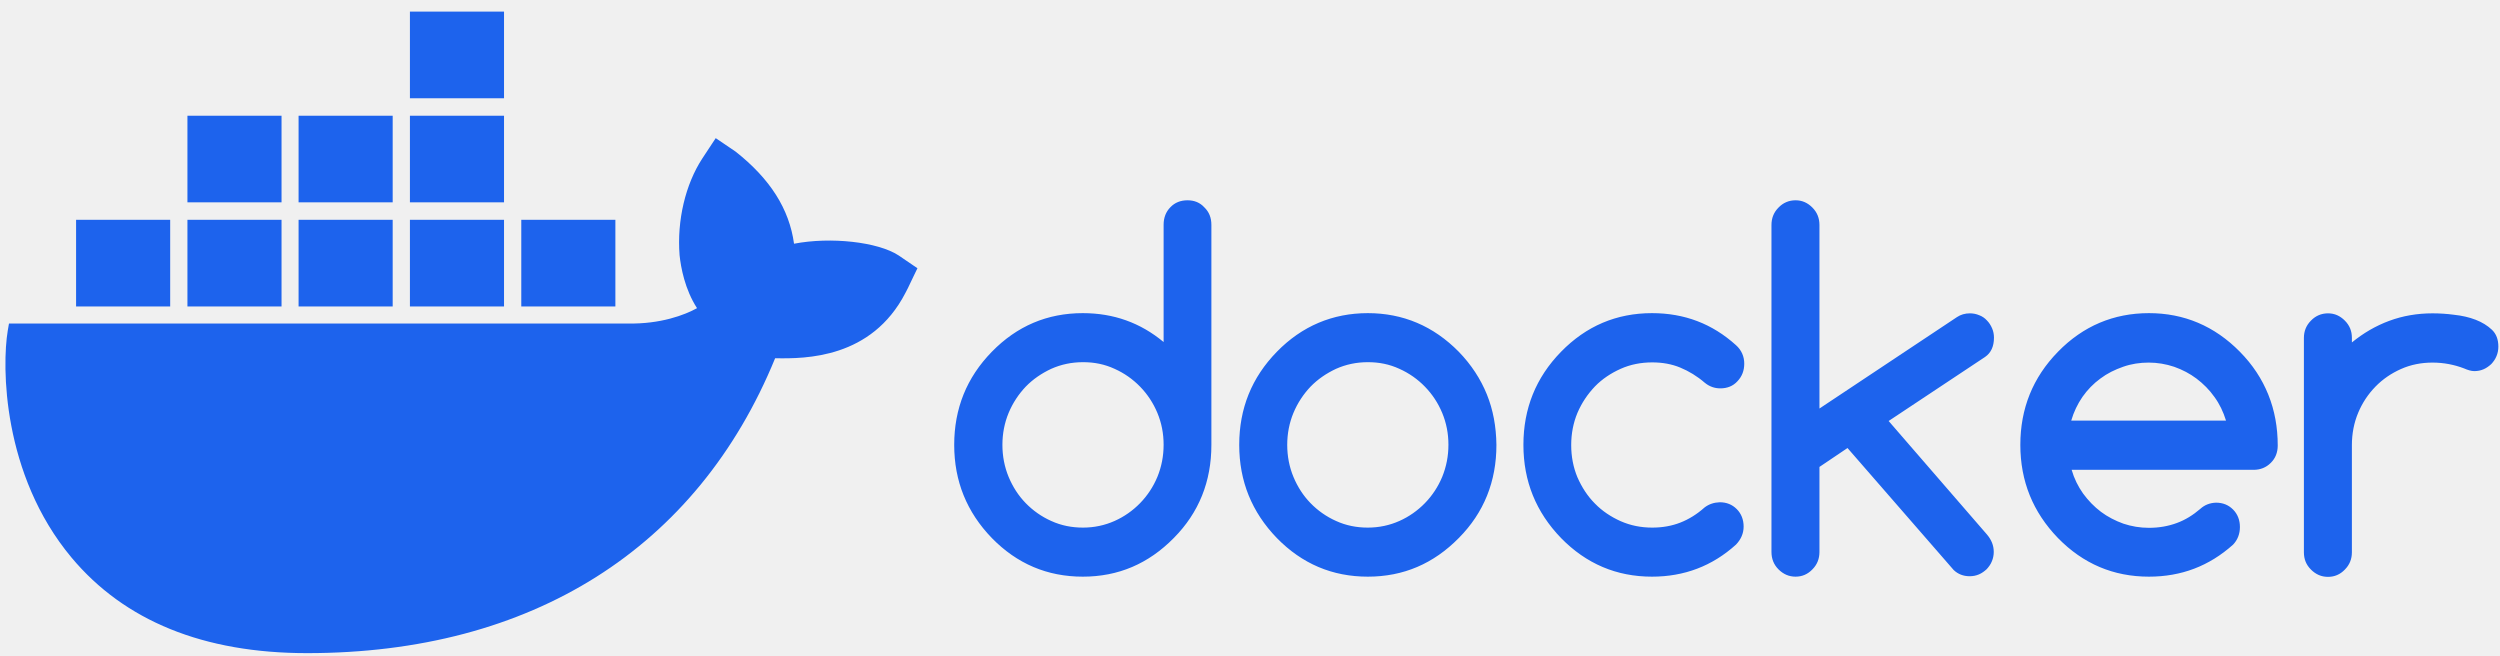
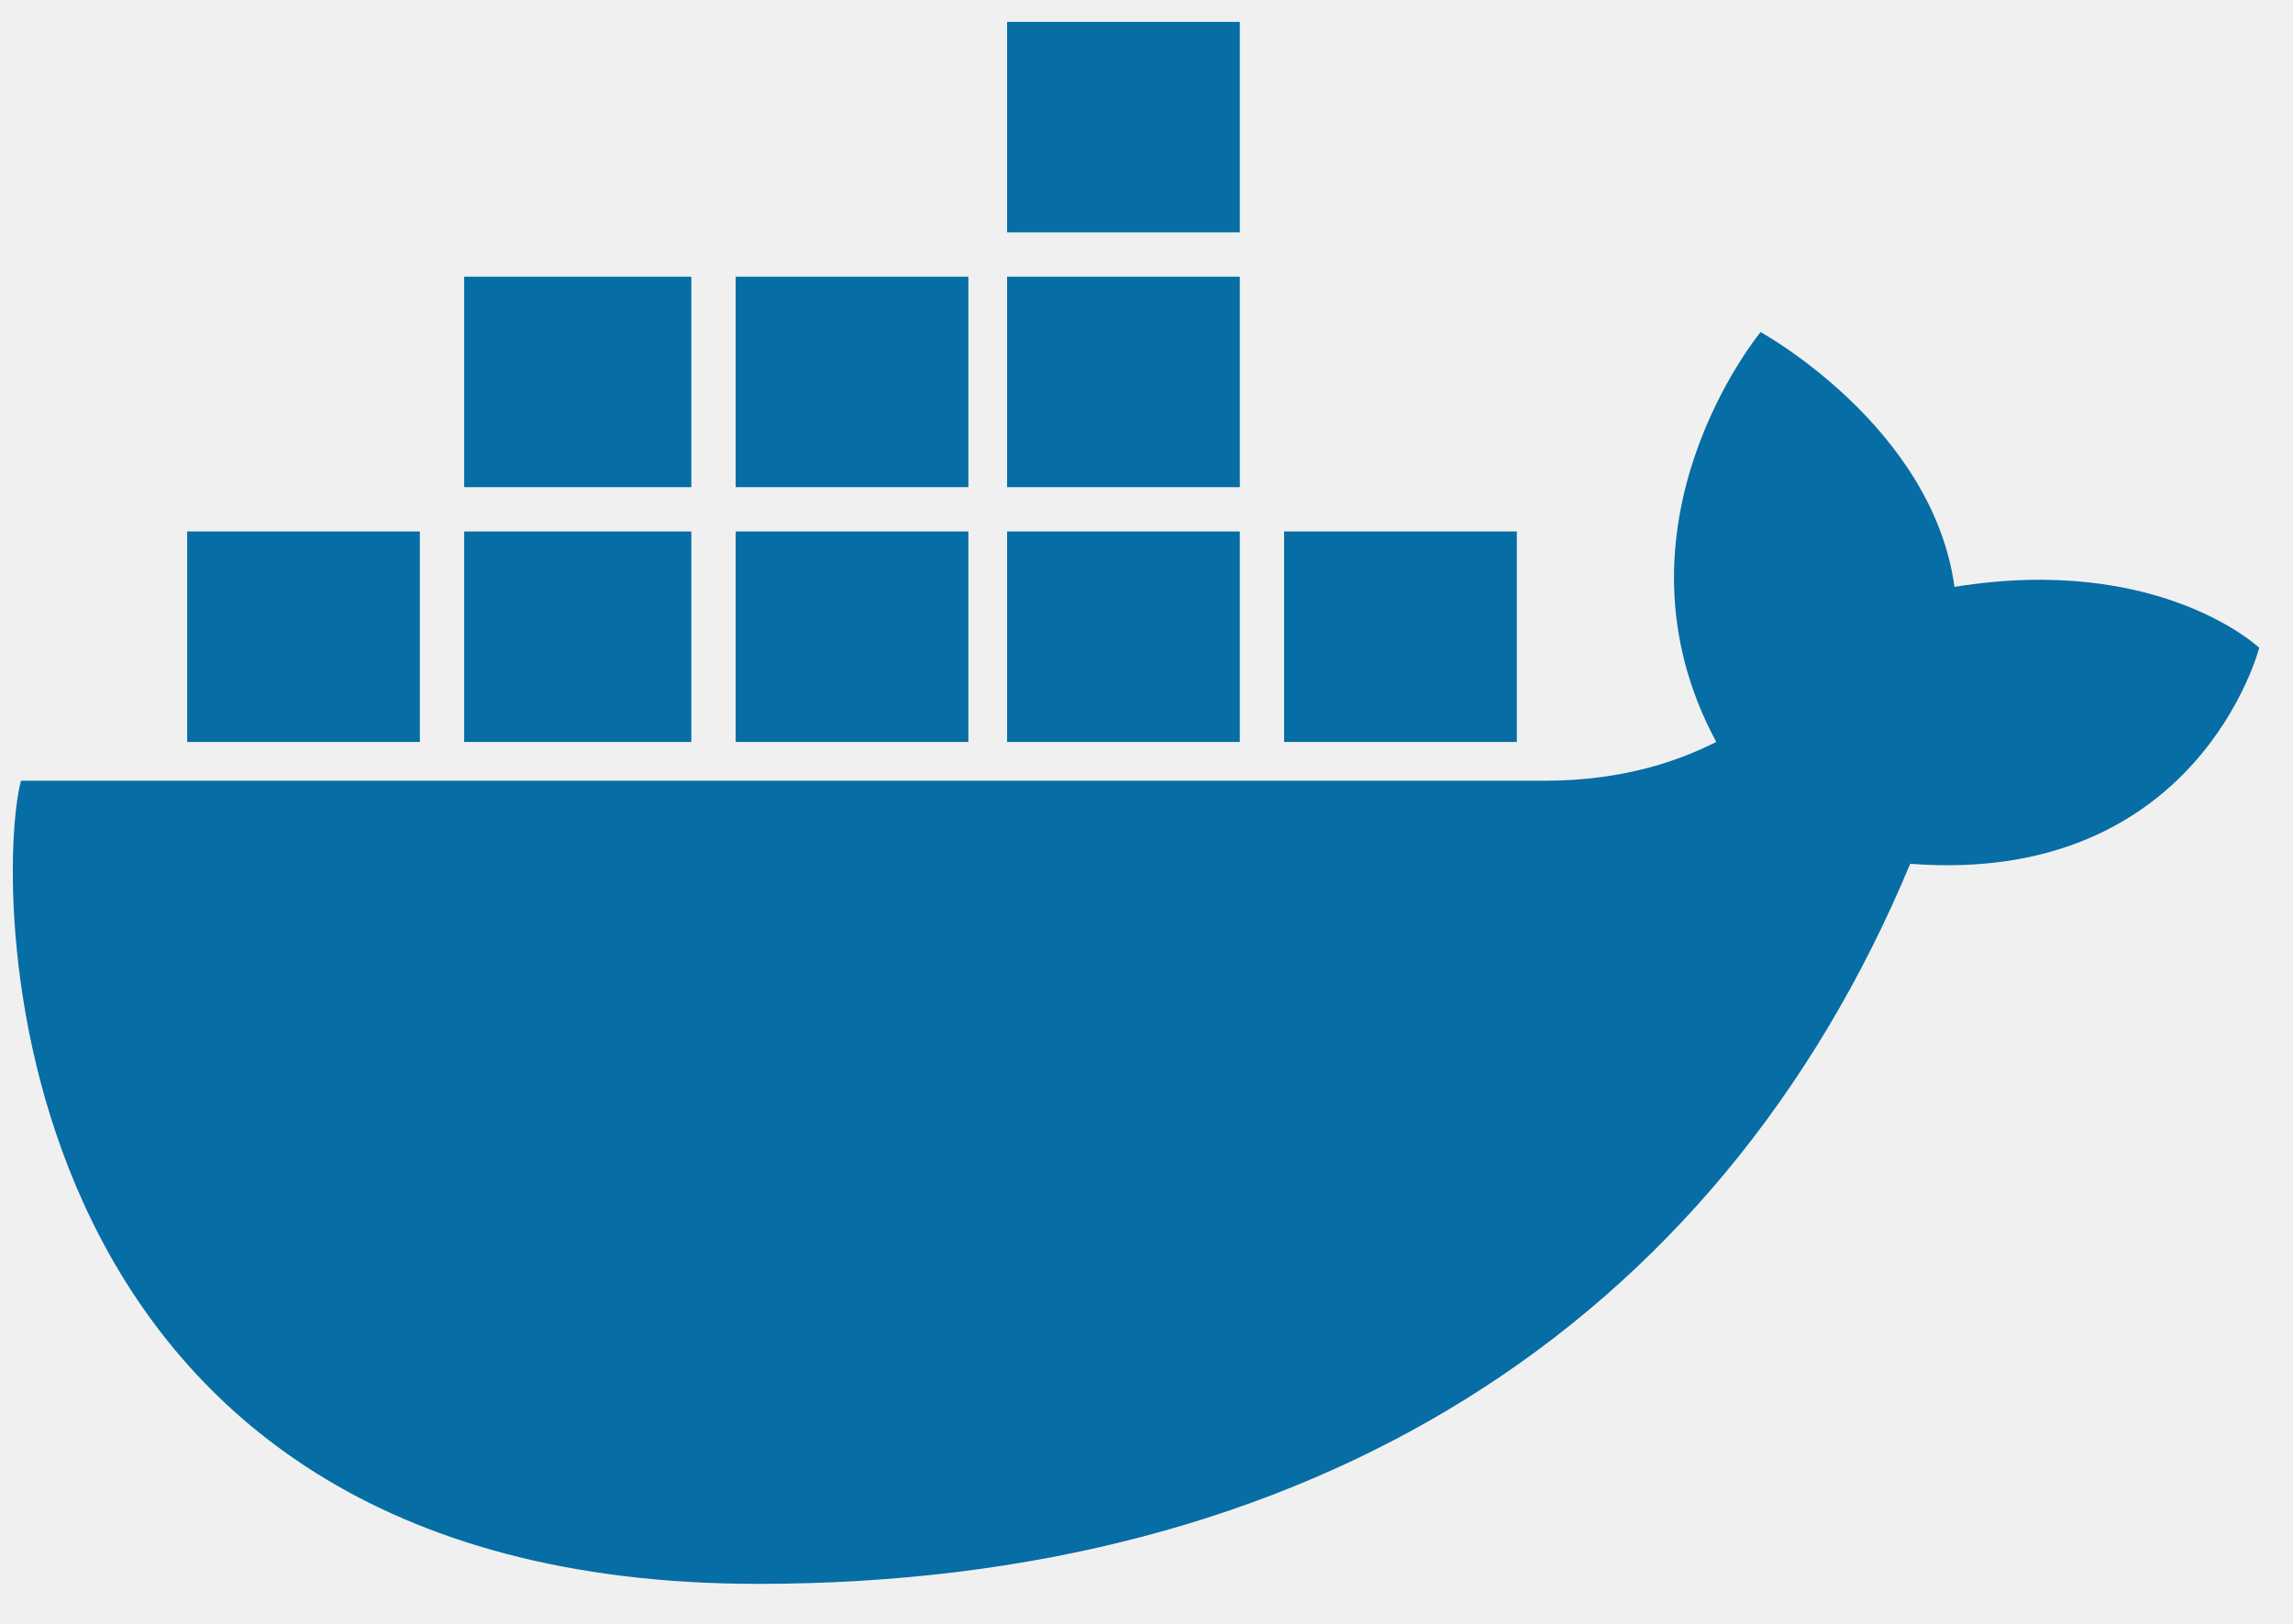
- <svg xmlns="http://www.w3.org/2000/svg" width="164" height="43" viewBox="0 0 164 43" fill="none">
-   <g clip-path="url(#clip0_19_419)">
-     <path d="M52.089 15.988C51.776 13.711 50.522 11.735 48.26 9.949L46.951 9.062L46.079 10.385C44.962 12.089 44.403 14.461 44.58 16.738C44.662 17.529 44.921 18.974 45.725 20.215C44.921 20.664 43.326 21.264 41.2 21.223H0.589L0.507 21.701C0.126 23.977 0.126 31.108 4.691 36.575C8.166 40.733 13.358 42.846 20.145 42.846C34.863 42.846 45.738 35.988 50.849 23.5C52.852 23.541 57.172 23.514 59.394 19.219C59.448 19.124 59.584 18.865 59.966 18.047L60.184 17.597L58.944 16.752C57.581 15.866 54.487 15.525 52.089 15.988ZM33.064 0.76H26.891V6.445H33.064V0.76ZM33.064 7.59H26.891V13.275H33.064V7.59ZM25.76 7.59H19.587V13.275H25.76V7.59ZM18.469 7.59H12.296V13.275H18.469V7.59ZM11.164 14.42H4.991V20.105H11.164V14.42ZM18.469 14.42H12.296V20.105H18.469V14.42ZM25.76 14.42H19.587V20.105H25.76V14.42ZM33.064 14.42H26.891V20.105H33.064V14.42ZM40.369 14.42H34.196V20.105H40.369V14.42ZM77.9 13.139C77.45 13.139 77.069 13.289 76.783 13.589C76.483 13.889 76.333 14.284 76.333 14.734V22.437C74.807 21.169 73.049 20.542 71.032 20.542C68.701 20.542 66.712 21.387 65.063 23.078C63.414 24.768 62.596 26.799 62.596 29.185C62.596 31.571 63.427 33.602 65.063 35.293C66.712 36.983 68.701 37.829 71.032 37.829C73.362 37.829 75.338 36.983 77.001 35.293C78.65 33.63 79.467 31.585 79.467 29.185V14.748C79.467 14.284 79.317 13.902 79.004 13.602C78.718 13.289 78.35 13.139 77.9 13.139ZM75.924 31.285C75.651 31.939 75.27 32.512 74.793 33.003C74.316 33.493 73.757 33.889 73.117 34.175C72.476 34.461 71.781 34.611 71.045 34.611C70.309 34.611 69.614 34.475 68.96 34.175C68.32 33.889 67.761 33.493 67.284 33.003C66.807 32.512 66.439 31.939 66.166 31.285C65.894 30.63 65.758 29.921 65.758 29.185C65.758 28.449 65.894 27.74 66.166 27.086C66.439 26.431 66.821 25.859 67.284 25.368C67.761 24.877 68.32 24.495 68.96 24.195C69.601 23.909 70.296 23.759 71.045 23.759C71.795 23.759 72.463 23.895 73.117 24.195C73.757 24.482 74.316 24.877 74.793 25.368C75.27 25.859 75.651 26.431 75.924 27.086C76.197 27.74 76.333 28.435 76.333 29.172C76.333 29.921 76.197 30.617 75.924 31.285ZM146.939 23.078C145.276 21.387 143.273 20.542 140.97 20.542C138.653 20.542 136.65 21.387 135.001 23.078C133.352 24.768 132.534 26.799 132.534 29.185C132.534 31.571 133.366 33.602 135.001 35.293C136.65 36.983 138.64 37.829 140.97 37.829C143.096 37.829 144.922 37.133 146.489 35.729C146.789 35.416 146.939 35.02 146.939 34.57C146.939 34.12 146.789 33.725 146.489 33.425C146.189 33.125 145.821 32.975 145.372 32.975C144.977 32.989 144.636 33.112 144.336 33.384C143.859 33.793 143.355 34.107 142.796 34.311C142.237 34.516 141.638 34.625 140.97 34.625C140.384 34.625 139.825 34.529 139.294 34.352C138.762 34.161 138.258 33.902 137.822 33.575C137.372 33.234 136.991 32.839 136.65 32.375C136.323 31.912 136.064 31.394 135.9 30.821H147.838C148.274 30.821 148.656 30.671 148.956 30.371C149.269 30.071 149.419 29.676 149.419 29.226C149.419 28.026 149.215 26.922 148.806 25.9C148.384 24.85 147.77 23.923 146.939 23.078ZM135.873 27.59C136.037 27.031 136.282 26.513 136.609 26.036C136.936 25.572 137.331 25.163 137.781 24.836C138.231 24.495 138.735 24.25 139.28 24.059C139.825 23.868 140.384 23.786 140.956 23.786C141.529 23.786 142.087 23.882 142.619 24.059C143.164 24.25 143.655 24.509 144.091 24.836C144.54 25.177 144.936 25.572 145.263 26.036C145.603 26.5 145.849 27.017 146.026 27.59H135.873ZM163.47 21.632C163.183 21.36 162.829 21.142 162.407 20.978C161.984 20.814 161.507 20.705 161.003 20.651C160.499 20.583 160.022 20.555 159.572 20.555C158.564 20.555 157.623 20.719 156.737 21.046C155.852 21.373 155.034 21.851 154.284 22.464V22.164C154.284 21.714 154.134 21.346 153.821 21.032C153.508 20.719 153.153 20.555 152.717 20.555C152.281 20.555 151.9 20.719 151.6 21.032C151.286 21.346 151.136 21.728 151.136 22.164V36.234C151.136 36.684 151.286 37.052 151.6 37.365C151.913 37.679 152.281 37.842 152.717 37.842C153.153 37.842 153.521 37.679 153.821 37.365C154.134 37.052 154.284 36.67 154.284 36.234V29.199C154.284 28.449 154.421 27.74 154.693 27.086C154.966 26.431 155.347 25.859 155.824 25.368C156.301 24.877 156.86 24.495 157.501 24.209C158.141 23.923 158.836 23.786 159.572 23.786C160.308 23.786 161.003 23.923 161.643 24.168C161.889 24.277 162.12 24.345 162.311 24.345C162.529 24.345 162.734 24.305 162.924 24.223C163.115 24.141 163.279 24.018 163.429 23.882C163.565 23.732 163.688 23.568 163.769 23.364C163.851 23.173 163.892 22.955 163.892 22.737C163.892 22.273 163.756 21.905 163.47 21.632ZM95.698 23.078C94.035 21.387 92.032 20.542 89.729 20.542C87.426 20.542 85.409 21.387 83.76 23.078C82.111 24.768 81.293 26.799 81.293 29.185C81.293 31.571 82.125 33.602 83.76 35.293C85.409 36.983 87.399 37.829 89.729 37.829C92.059 37.829 94.035 36.983 95.698 35.293C97.347 33.63 98.165 31.585 98.165 29.185C98.151 27.985 97.947 26.881 97.538 25.872C97.129 24.863 96.516 23.923 95.698 23.078ZM94.608 31.285C94.335 31.939 93.954 32.512 93.477 33.003C93 33.493 92.441 33.889 91.801 34.175C91.16 34.461 90.465 34.611 89.729 34.611C88.993 34.611 88.298 34.475 87.644 34.175C87.004 33.889 86.445 33.493 85.968 33.003C85.491 32.512 85.123 31.939 84.85 31.285C84.578 30.63 84.442 29.921 84.442 29.185C84.442 28.449 84.578 27.74 84.85 27.086C85.123 26.431 85.504 25.859 85.968 25.368C86.445 24.877 87.004 24.495 87.644 24.195C88.285 23.909 88.98 23.759 89.729 23.759C90.479 23.759 91.146 23.895 91.801 24.195C92.441 24.482 93 24.877 93.477 25.368C93.954 25.859 94.335 26.431 94.608 27.086C94.88 27.74 95.017 28.435 95.017 29.172C95.017 29.921 94.88 30.617 94.608 31.285ZM130.804 22.15C130.804 21.932 130.763 21.728 130.681 21.537C130.599 21.346 130.49 21.169 130.34 21.019C130.204 20.869 130.027 20.746 129.836 20.678C129.645 20.596 129.441 20.555 129.223 20.555C128.909 20.555 128.623 20.637 128.378 20.801L119.356 26.799V14.761C119.356 14.311 119.206 13.93 118.893 13.616C118.579 13.302 118.225 13.139 117.789 13.139C117.353 13.139 116.971 13.302 116.671 13.616C116.358 13.93 116.208 14.311 116.208 14.761V36.206C116.208 36.656 116.358 37.038 116.671 37.352C116.985 37.665 117.353 37.829 117.789 37.829C118.225 37.829 118.593 37.665 118.893 37.352C119.206 37.038 119.356 36.656 119.356 36.206V30.63L121.196 29.39L128.16 37.392C128.446 37.665 128.8 37.801 129.209 37.801C129.427 37.801 129.632 37.761 129.822 37.679C130.013 37.597 130.177 37.474 130.327 37.338C130.463 37.188 130.586 37.024 130.667 36.82C130.749 36.629 130.79 36.411 130.79 36.206C130.79 35.784 130.64 35.416 130.354 35.075L123.894 27.617L130.218 23.418C130.613 23.146 130.804 22.723 130.804 22.15ZM104.624 25.354C105.101 24.863 105.674 24.482 106.314 24.195C106.955 23.909 107.65 23.773 108.386 23.773C109.053 23.773 109.667 23.882 110.225 24.114C110.784 24.345 111.329 24.673 111.834 25.109C112.133 25.354 112.474 25.477 112.856 25.477C113.305 25.477 113.687 25.327 113.973 25.013C114.273 24.7 114.423 24.318 114.423 23.855C114.423 23.391 114.246 22.968 113.878 22.641C112.324 21.237 110.498 20.542 108.372 20.542C106.042 20.542 104.052 21.387 102.403 23.078C100.754 24.768 99.936 26.799 99.936 29.185C99.936 31.571 100.768 33.602 102.403 35.293C104.052 36.983 106.042 37.829 108.372 37.829C110.484 37.829 112.324 37.133 113.878 35.729C114.205 35.388 114.382 34.993 114.382 34.543C114.382 34.093 114.232 33.698 113.932 33.398C113.632 33.098 113.264 32.948 112.815 32.948C112.433 32.962 112.106 33.071 111.82 33.289C111.316 33.739 110.784 34.066 110.225 34.284C109.667 34.502 109.053 34.611 108.386 34.611C107.65 34.611 106.968 34.475 106.314 34.189C105.674 33.902 105.101 33.521 104.624 33.03C104.147 32.553 103.766 31.966 103.48 31.312C103.207 30.658 103.071 29.949 103.071 29.199C103.071 28.449 103.207 27.74 103.48 27.086C103.766 26.418 104.147 25.859 104.624 25.354Z" fill="#1D63ED" />
-   </g>
-   <defs>
-     <clipPath id="clip0_19_419">
-       <rect width="163.535" height="42.127" fill="white" transform="translate(0.357422 0.759766)" />
-     </clipPath>
-   </defs>
+ <svg xmlns="http://www.w3.org/2000/svg" width="48" height="34" viewBox="0 0 48 34" fill="none">
+   <path d="M26.881 13.331H31.752ZM21.082 13.331H25.953ZM15.4 13.331H20.271ZM9.717 13.331H14.472ZM3.918 13.331H8.789ZM9.717 7.996H14.472ZM15.4 7.996H20.271ZM21.082 7.996H25.953ZM21.082 2.662H25.953Z" fill="black" />
+   <path fill-rule="evenodd" clip-rule="evenodd" d="M25.953 4.865H21.082V0.458H25.953V4.865ZM14.472 10.2H9.717V5.793H14.472V10.2ZM20.271 10.2H15.4V5.793H20.271V10.2ZM25.953 10.2H21.082V5.793H25.953V10.2ZM8.789 15.535H3.918V11.128H8.789V15.535ZM14.472 15.535H9.717V11.128H14.472V15.535ZM20.271 15.535H15.4V11.128H20.271V15.535ZM25.953 15.535H21.082V11.128H25.953V15.535ZM31.752 15.535H26.881V11.128H31.752V15.535Z" fill="#066DA5" />
+   <path d="M47.293 13.563C47.293 13.563 45.206 11.592 40.914 12.288C40.45 8.924 36.855 6.953 36.855 6.953C36.855 6.953 33.492 11.012 35.927 15.535C35.231 15.883 34.072 16.347 32.332 16.347H0.439C-0.141 18.55 -0.141 33.163 15.864 33.163C27.345 33.163 35.927 27.828 39.987 18.086C46.017 18.55 47.293 13.563 47.293 13.563Z" fill="#066DA5" />
</svg>
